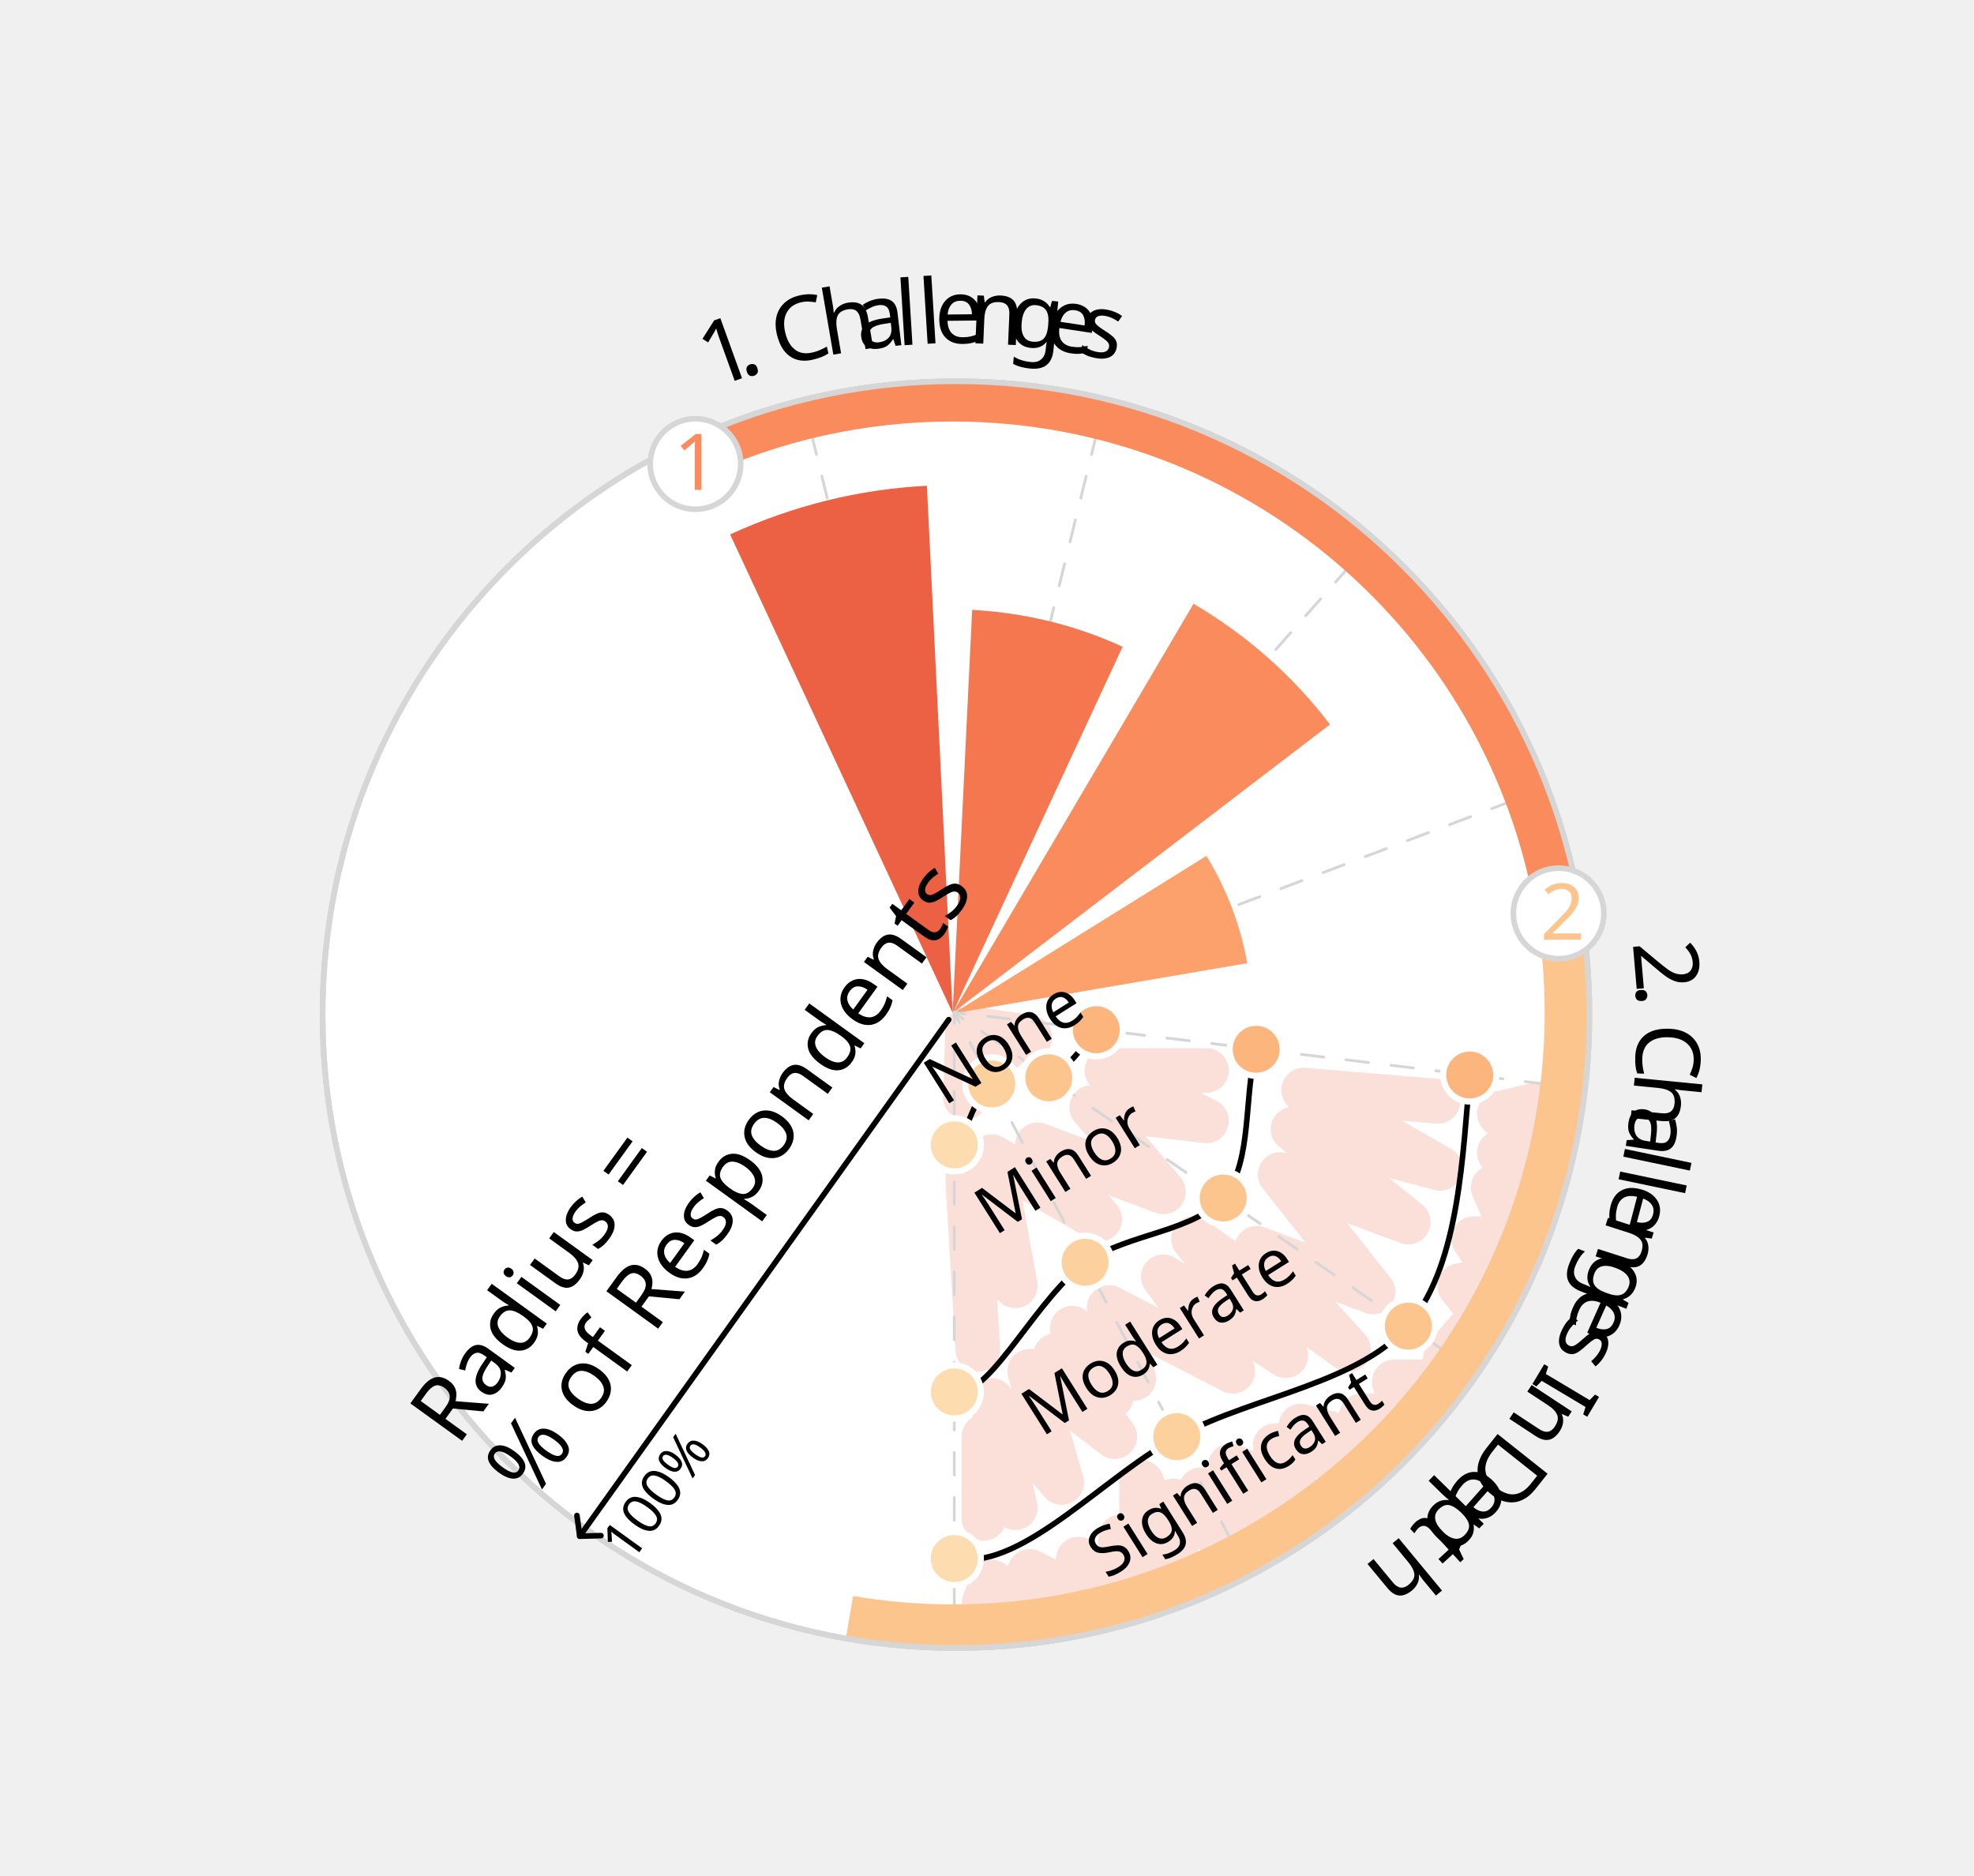
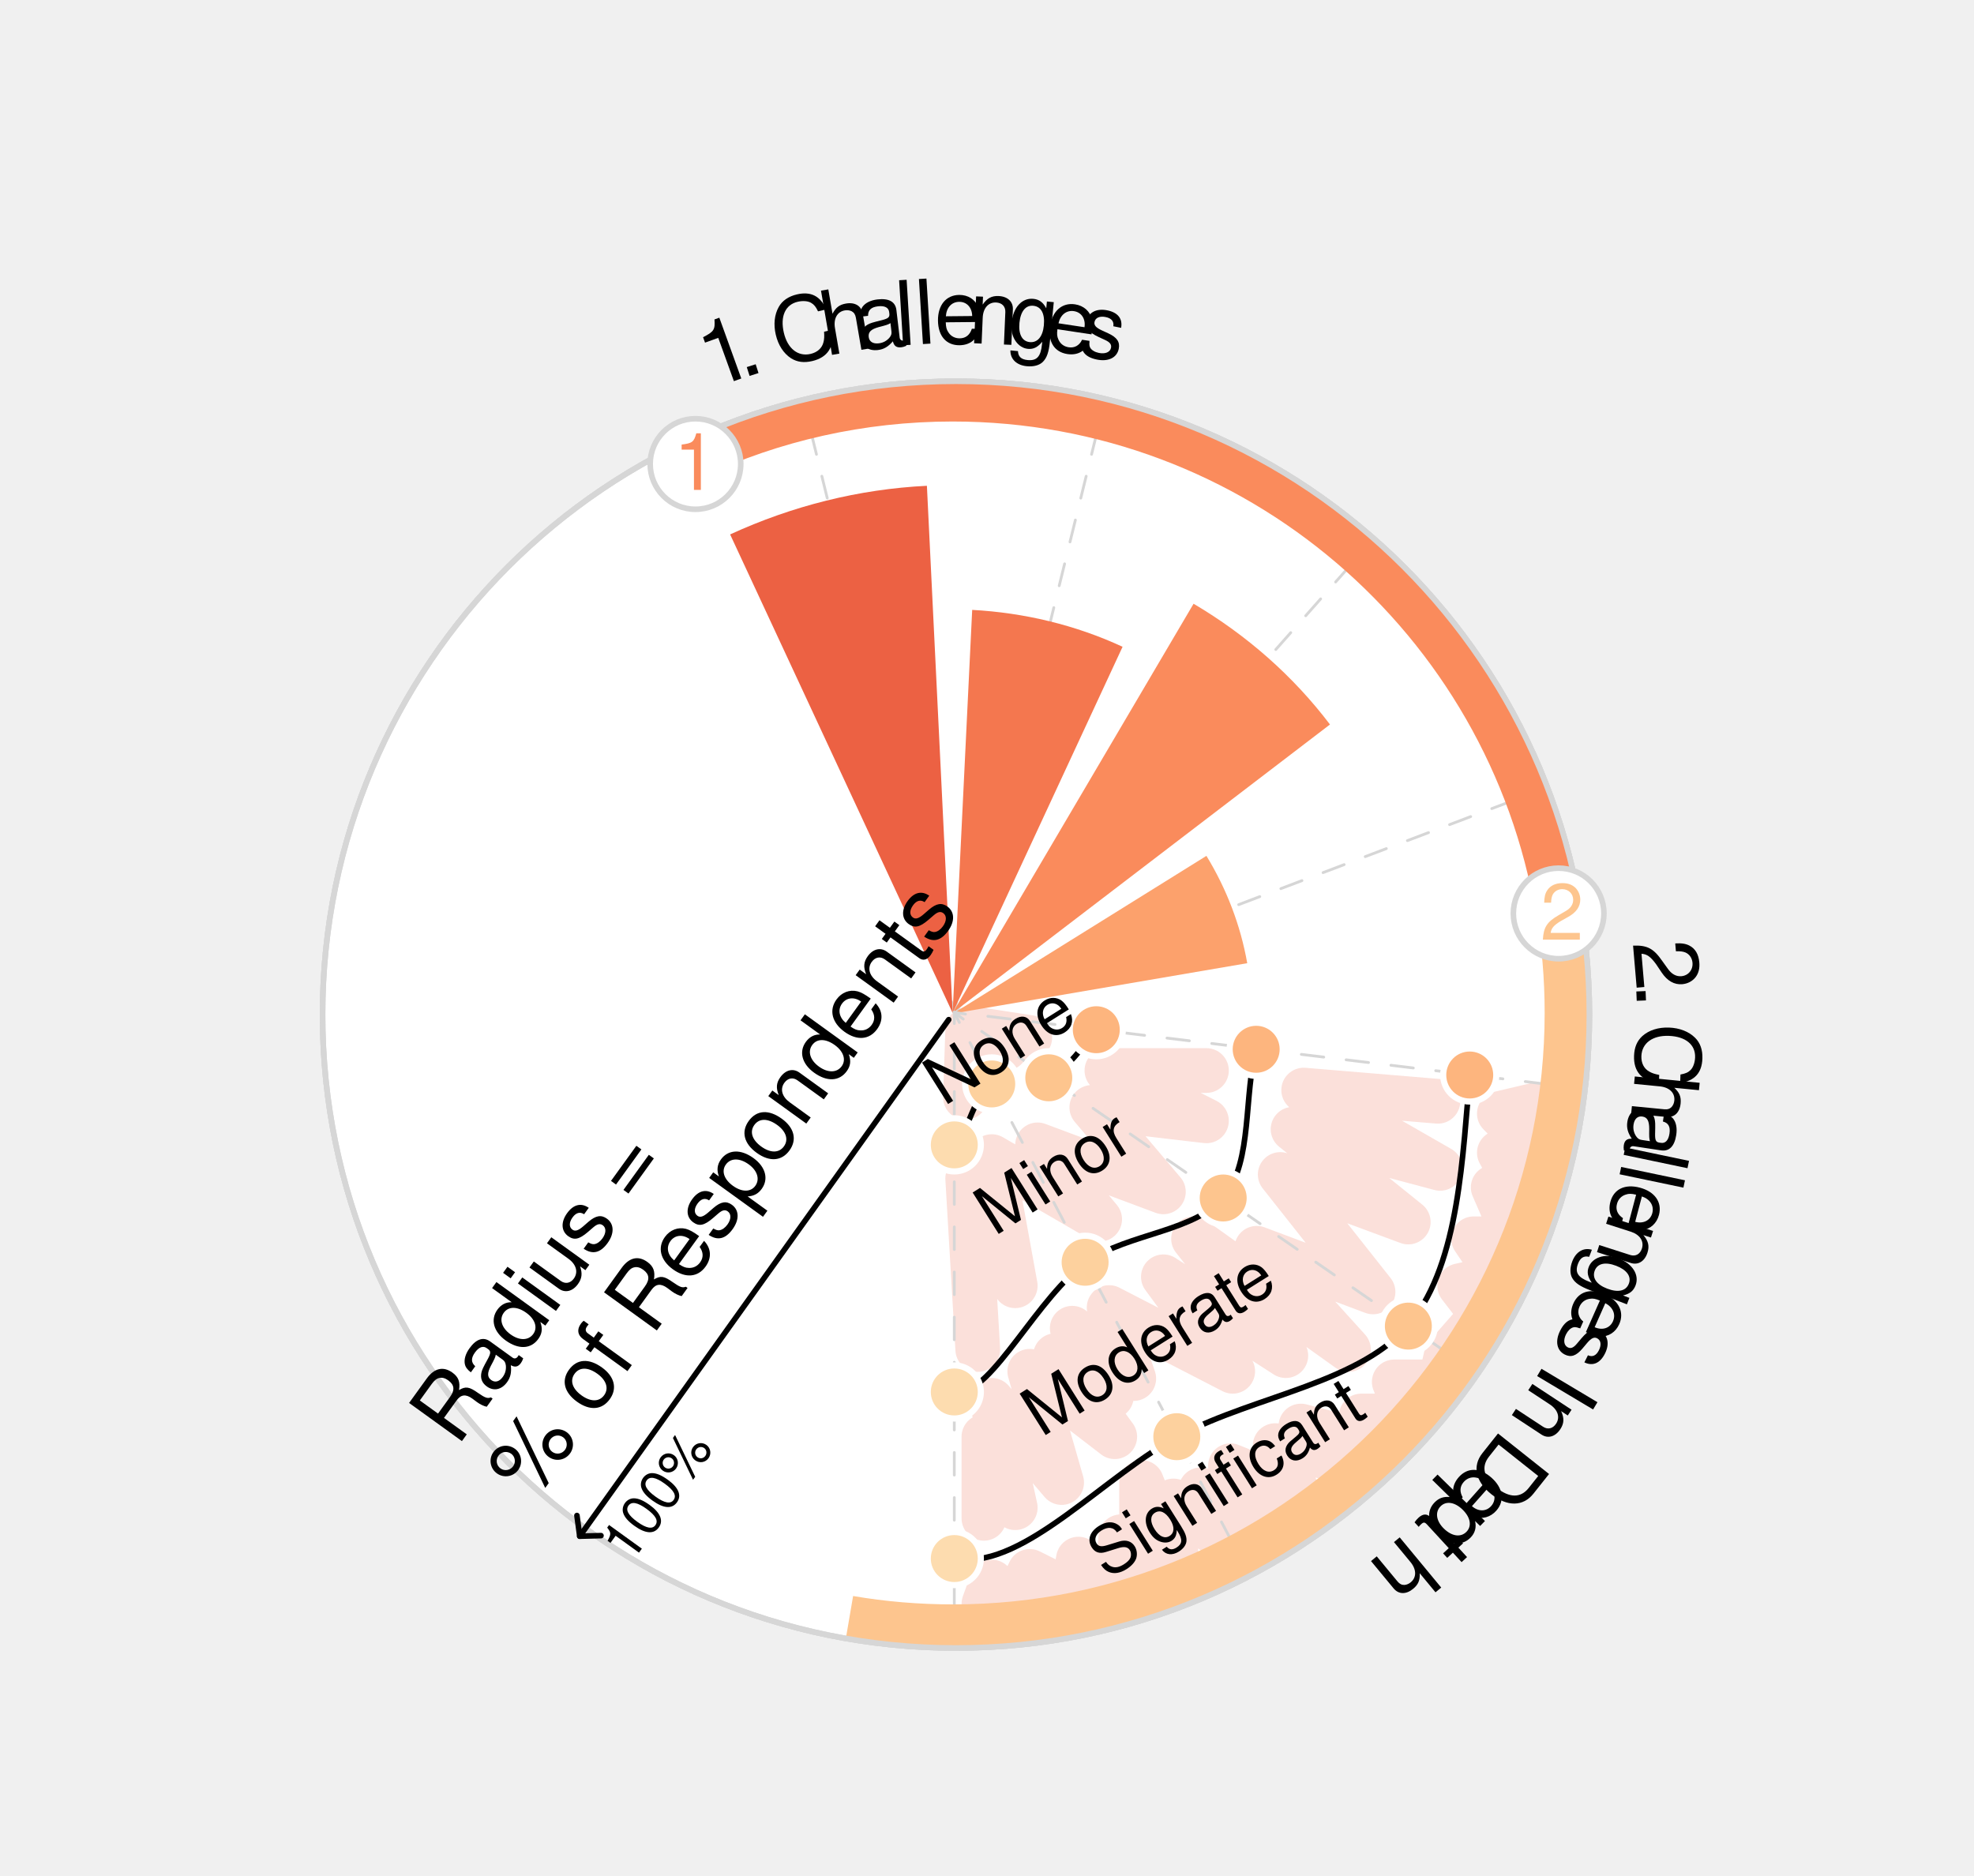
<svg xmlns="http://www.w3.org/2000/svg" version="1.1" id="Variable-2" x="0px" y="0px" viewBox="0 0 353.1 335.5" style="enable-background:new 0 0 353.1 335.5;" xml:space="preserve">
  <style type="text/css">
	.st0{fill:none;stroke:#D6D6D6;stroke-miterlimit:10;}
	.st1{fill:#FFFFFF;stroke:#D6D6D6;stroke-miterlimit:10;}
	.st2{opacity:0.4;}
	.st3{opacity:0.5;fill:none;stroke:#EC6143;stroke-width:8;stroke-linecap:round;stroke-linejoin:round;enable-background:new    ;}
- 	.st4{font-family:'PatrickHandSC-Regular';}
+ 	.st4{font-family:'Patrick Hand SC', Helvetica, Arial, sans-serif;}
	.st5{font-size:16px;}
	.st6{fill:none;stroke:#D6D6D6;stroke-width:0.5;stroke-linecap:round;stroke-linejoin:round;}
	.st7{fill:none;stroke:#D6D6D6;stroke-width:0.5;stroke-linecap:round;stroke-linejoin:round;stroke-dasharray:0,0,4.035,4.035;}
	.st8{fill:#EC6143;}
	.st9{fill:#F4774F;}
	.st10{fill:#FA8B5C;}
	.st11{fill:#FCA16C;}
	.st12{fill:none;stroke:#000000;stroke-miterlimit:10;}
	.st13{fill:#FFFFFF;}
	.st14{fill:#FDB57E;}
	.st15{fill:#FDC58E;}
	.st16{fill:#FDD19E;}
	.st17{fill:#FDDCAF;}
	.st18{font-size:14px;}
	.st19{font-size:12px;}
	.st20{font-size:10px;}
	.st21{fill:none;stroke:#000000;stroke-linecap:round;stroke-linejoin:round;}
</style>
  <g id="Bottom">
    <circle class="st0" cx="171" cy="181.5" r="113.3" />
    <circle class="st1" cx="171" cy="181.5" r="113.3" />
  </g>
  <g id="Fill_In" class="st2">
    <polyline class="st3" points="257.2,197 233.2,195 257.6,209 231.3,202 251.9,218.6 229,210.1 245.6,231.1 224.8,223.3    241.2,241.4 213.5,221.6 230,242.5 208.1,228.4 220.5,245.3 198.4,233.9 202.8,246.6 191.8,237.6 198.8,249.8 188.8,242.5    199.4,257 184.2,245.3 189.9,265.2 177.4,250.5 181.6,269.7 176,257 176,271.6  " />
    <polyline class="st3" points="215.8,191.5 198,191.5 215.8,200.5 195.3,198.1 208.1,213.2 185.6,204.8 196.7,218.1 177.4,206.9    181.6,230 173.1,210.8 174.9,241.4  " />
    <polyline class="st3" points="184.2,185.6 175.1,184.2 179.9,187.5 173.1,184.2 172.7,196.3  " />
    <polyline class="st3" points="275,197.6 268.2,199.2 275,206.2 268.2,206.2 271.6,212.4 267.1,212.4 271.1,221.6 263.6,221.6    268.2,228.4 261.1,230 265.1,235.2 258.7,242.5 257.6,247.2 249.4,247.2 251.9,253.3 243.5,253.3 246.6,258.7 232.7,255.1    239.7,261.2 228.1,258.6 232.2,267.1 220.1,262.2 226.7,273.5 214.8,266.5 218.8,275.4 209.9,268.5 210.5,281.1 204.2,265.2    204.2,284.1 200.5,274.9 199.4,287.5 192.9,278.9 191.8,284.9 184.2,281.1 181.6,286.5 177.4,283 176,286.9  " />
  </g>
  <g id="_1_Group">
    <text transform="matrix(0.9405 -0.3397 0.3397 0.9405 127.381 69.5877)" class="st4 st5">1</text>
    <text transform="matrix(0.9526 -0.3043 0.3043 0.9526 132.7588 67.6669)" class="st4 st5">.</text>
    <text transform="matrix(0.9736 -0.2283 0.2283 0.9736 139.325 65.6019)" class="st4 st5">C</text>
    <text transform="matrix(0.9855 -0.1696 0.1696 0.9855 147.7246 63.6699)" class="st4 st5">h</text>
    <text transform="matrix(0.9931 -0.1172 0.1172 0.9931 153.5925 62.6436)" class="st4 st5">a</text>
    <text transform="matrix(0.9981 -6.139521e-02 6.139521e-02 0.9981 160.4544 61.8326)" class="st4 st5">ll</text>
    <text transform="matrix(1 -9.595673e-03 9.595673e-03 1 167.179 61.4253)" class="st4 st5">e</text>
    <text transform="matrix(0.9991 4.292191e-02 -4.292191e-02 0.9991 173.1168 61.352)" class="st4 st5">n</text>
    <text transform="matrix(0.9952 9.794940e-02 -9.794940e-02 0.9952 180.007 61.648)" class="st4 st5">g</text>
    <text transform="matrix(0.9888 0.149 -0.149 0.9888 186.5809 62.3007)" class="st4 st5">e</text>
    <text transform="matrix(0.9801 0.1984 -0.1984 0.9801 192.4652 63.1798)" class="st4 st5">s</text>
    <g id="_1._Axes">
      <line class="st6" x1="170.7" y1="181.1" x2="170.2" y2="179.2" />
      <line class="st7" x1="169.2" y1="175.3" x2="144.6" y2="75.4" />
      <line class="st6" x1="144.1" y1="73.4" x2="143.6" y2="71.5" />
      <line class="st6" x1="170.7" y1="181.1" x2="171.1" y2="179.2" />
      <line class="st7" x1="172.1" y1="175.3" x2="196.7" y2="75.4" />
      <line class="st6" x1="197.2" y1="73.4" x2="197.7" y2="71.5" />
      <line class="st6" x1="170.7" y1="181.1" x2="172" y2="179.6" />
      <line class="st7" x1="174.7" y1="176.6" x2="242.9" y2="99.6" />
      <line class="st6" x1="244.2" y1="98.1" x2="245.6" y2="96.6" />
      <line class="st6" x1="170.7" y1="181.1" x2="172.5" y2="180.4" />
      <line class="st7" x1="176.3" y1="179" x2="272.5" y2="142.5" />
      <line class="st6" x1="274.4" y1="141.8" x2="276.3" y2="141.1" />
    </g>
    <g id="_1._Bars">
      <path class="st8" d="M130.6,95.6c11.1-5.1,23-8.1,35.2-8.7l4.6,94.3L130.6,95.6L130.6,95.6z" />
      <path class="st9" d="M173.9,109.1c9.3,0.5,18.5,2.7,26.9,6.6l-30.4,65.5L173.9,109.1L173.9,109.1z" />
      <path class="st10" d="M213.5,108c9.5,5.6,17.8,12.9,24.4,21.6l-67.5,51.6L213.5,108L213.5,108z" />
      <path class="st11" d="M215.8,153.1c3.6,5.9,6.1,12.4,7.3,19.2l-52.6,9L215.8,153.1z" />
    </g>
    <path id="_1_color" class="st10" d="M170.4,75.4c52.4,0,95.9,38.1,104.3,88l7.9-1.4C273.5,108.7,227,68.2,171,68.2   c-17.2,0-33.4,3.8-48,10.7l2.9,6.3C139.4,78.9,154.5,75.4,170.4,75.4L170.4,75.4z" />
  </g>
  <g id="_2_Group">
    <text transform="matrix(8.534916e-02 0.9964 -0.9964 8.534916e-02 292.0551 168.6136)" class="st4 st5">2</text>
    <text transform="matrix(4.119556e-02 0.9992 -0.9992 4.119556e-02 292.6428 175.9664)" class="st4 st5">.</text>
    <text transform="matrix(-3.759072e-02 0.9993 -0.9993 -3.759072e-02 292.8943 182.837)" class="st4 st5">C</text>
    <text transform="matrix(-9.728933e-02 0.9953 -0.9953 -9.728933e-02 292.5359 191.4434)" class="st4 st5">h</text>
    <text transform="matrix(-0.1497 0.9887 -0.9887 -0.1497 291.972 197.3709)" class="st4 st5">a</text>
    <text transform="matrix(-0.2048 0.9788 -0.9788 -0.2048 290.939 204.2012)" class="st4 st5">ll</text>
    <text transform="matrix(-0.2553 0.9669 -0.9669 -0.2553 289.5531 210.7931)" class="st4 st5">e</text>
    <text transform="matrix(-0.3059 0.9521 -0.9521 -0.3059 288.0481 216.5597)" class="st4 st5">n</text>
    <text transform="matrix(-0.3579 0.9338 -0.9338 -0.3579 285.9356 223.1273)" class="st4 st5">g</text>
    <text transform="matrix(-0.4054 0.9142 -0.9142 -0.4054 283.5742 229.2738)" class="st4 st5">e</text>
    <text transform="matrix(-0.4507 0.8927 -0.8927 -0.4507 281.1687 234.7184)" class="st4 st5">s</text>
    <text transform="matrix(-0.5126 0.8586 -0.8586 -0.5126 276.5506 243.4879)" class="st4 st5">I</text>
    <text transform="matrix(-0.5495 0.8355 -0.8355 -0.5495 274.7209 246.6262)" class="st4 st5">n</text>
    <text transform="matrix(-0.6217 0.7833 -0.7833 -0.6217 268.8398 255.3139)" class="st4 st5">D</text>
    <text transform="matrix(-0.6643 0.7475 -0.7475 -0.6643 264.1784 261.1577)" class="st4 st5">e</text>
    <text transform="matrix(-0.6999 0.7142 -0.7142 -0.6999 260.231 265.602)" class="st4 st5">p</text>
    <text transform="matrix(-0.7361 0.6768 -0.6768 -0.7361 256.1868 269.7508)" class="st4 st5">t</text>
    <text transform="matrix(-0.7705 0.6374 -0.6374 -0.7705 251.2371 274.2929)" class="st4 st5">h</text>
    <g id="_2._Axes">
      <line class="st6" x1="170.7" y1="181.1" x2="172.7" y2="181.4" />
      <line class="st7" x1="176.7" y1="181.8" x2="278.8" y2="194.2" />
      <line class="st6" x1="280.8" y1="194.5" x2="282.8" y2="194.7" />
      <line class="st6" x1="170.7" y1="181.1" x2="172.3" y2="182.3" />
      <line class="st7" x1="175.6" y1="184.5" x2="260.3" y2="243" />
      <line class="st6" x1="262" y1="244.1" x2="263.6" y2="245.3" />
      <line class="st6" x1="170.7" y1="181.1" x2="171.6" y2="182.9" />
      <line class="st7" x1="173.5" y1="186.5" x2="221.3" y2="277.6" />
      <line class="st6" x1="222.2" y1="279.4" x2="223.2" y2="281.1" />
      <line class="st6" x1="170.7" y1="181.1" x2="170.7" y2="183.1" />
      <line class="st7" x1="170.7" y1="187.2" x2="170.7" y2="290" />
      <line class="st6" x1="170.7" y1="292.1" x2="170.7" y2="294.1" />
    </g>
    <g id="_2._Lines">
      <path class="st12" d="M263,191.5c-1.4,15.2-1.9,34.1-10.6,45c-8.6,10.8-27.7,13.1-41.2,20.2c-13.4,7-27.8,23.7-39.6,22.2" />
      <path class="st12" d="M224.8,187.2c-2.4,8.8-0.7,20.3-5.7,26.7c-5,6.4-17.2,6.7-24.5,11.7c-8.9,6.1-17.1,23.6-23.2,23.4" />
      <path class="st12" d="M196.1,184c-2.3,3.2-5,7.1-8.5,8.7c-2.9,1.3-7.5-0.3-10.2,1.2c-3.3,1.9-4.9,10.6-6.6,11" />
    </g>
    <g id="_2._Circles">
      <circle class="st13" cx="196.1" cy="184.2" r="5.3" />
      <circle class="st14" cx="196.1" cy="184.2" r="4.2" />
      <circle class="st13" cx="187.6" cy="192.8" r="5.3" />
      <circle class="st15" cx="187.6" cy="192.8" r="4.2" />
      <circle class="st13" cx="177.4" cy="193.9" r="5.3" />
      <circle class="st16" cx="177.4" cy="193.9" r="4.2" />
      <circle class="st13" cx="170.7" cy="204.8" r="5.3" />
      <circle class="st17" cx="170.7" cy="204.8" r="4.2" />
      <circle class="st13" cx="224.7" cy="187.7" r="5.3" />
      <circle class="st14" cx="224.7" cy="187.7" r="4.2" />
      <circle class="st13" cx="218.8" cy="214.3" r="5.3" />
      <circle class="st15" cx="218.8" cy="214.3" r="4.2" />
      <circle class="st13" cx="194.1" cy="225.8" r="5.3" />
      <circle class="st16" cx="194.1" cy="225.8" r="4.2" />
      <circle class="st13" cx="170.7" cy="249" r="5.3" />
      <circle class="st17" cx="170.7" cy="249" r="4.2" />
      <circle class="st13" cx="262.9" cy="192.3" r="5.3" />
      <circle class="st14" cx="262.9" cy="192.3" r="4.2" />
      <circle class="st13" cx="251.9" cy="237.2" r="5.3" />
      <ellipse transform="matrix(0.1602 -0.9871 0.9871 0.1602 -22.5758 447.8702)" class="st15" cx="251.9" cy="237.2" rx="4.2" ry="4.2" />
      <circle class="st13" cx="210.5" cy="257" r="5.3" />
      <circle class="st16" cx="210.5" cy="257" r="4.2" />
      <circle class="st13" cx="170.7" cy="278.8" r="5.3" />
      <circle class="st17" cx="170.7" cy="278.8" r="4.2" />
    </g>
    <path id="_2_color" class="st15" d="M282.7,162l-7.9,1.4c1,5.8,1.5,11.7,1.5,17.8c0,58.5-47.4,105.8-105.8,105.8   c-6.1,0-12.1-0.5-17.9-1.5l-1.3,7.6c6.4,1.1,13,1.7,19.8,1.7c62.6,0,113.3-50.7,113.3-113.3C284.4,174.9,283.8,168.4,282.7,162   L282.7,162z" />
  </g>
  <circle id="Outside_Stroke" class="st0" cx="171" cy="181.5" r="113.3" />
  <g id="_1">
    <circle class="st1" cx="124.4" cy="83" r="8.1" />
    <text transform="matrix(1 0 0 1 120.5065 87.6383)" class="st10 st4 st18">1</text>
  </g>
  <g id="_2">
    <circle class="st1" cx="278.8" cy="163.4" r="8.1" />
    <text transform="matrix(1 0 0 1 275.5133 168.1007)" class="st15 st4 st18">2</text>
  </g>
  <text transform="matrix(0.8462 -0.5328 0.5328 0.8462 197.9433 282.6068)" class="st4 st19">Significant</text>
  <text transform="matrix(0.8462 -0.5328 0.5328 0.8462 186.2873 257.1869)" class="st4 st19">Moderate</text>
  <text transform="matrix(0.8462 -0.5328 0.5328 0.8462 177.8798 221.2103)" class="st4 st19">Minor</text>
  <text transform="matrix(0.8462 -0.5328 0.5328 0.8462 168.8234 197.9706)" class="st4 st19">None</text>
  <text transform="matrix(0.5856 -0.8106 0.8106 0.5856 112.7827 279.8448)" class="st4 st20">100%</text>
  <text transform="matrix(0.5856 -0.8106 0.8106 0.5856 95.2727 268.7569)" class="st4 st5">% of Respondents</text>
  <text transform="matrix(0.5856 -0.8106 0.8106 0.5856 81.7566 258.9923)" class="st4 st5">Radius =</text>
  <polyline class="st21" points="169.7,182.4 103.7,274.8 107.5,274.7 " />
  <line class="st21" x1="103.2" y1="271.1" x2="103.7" y2="274.8" />
</svg>
